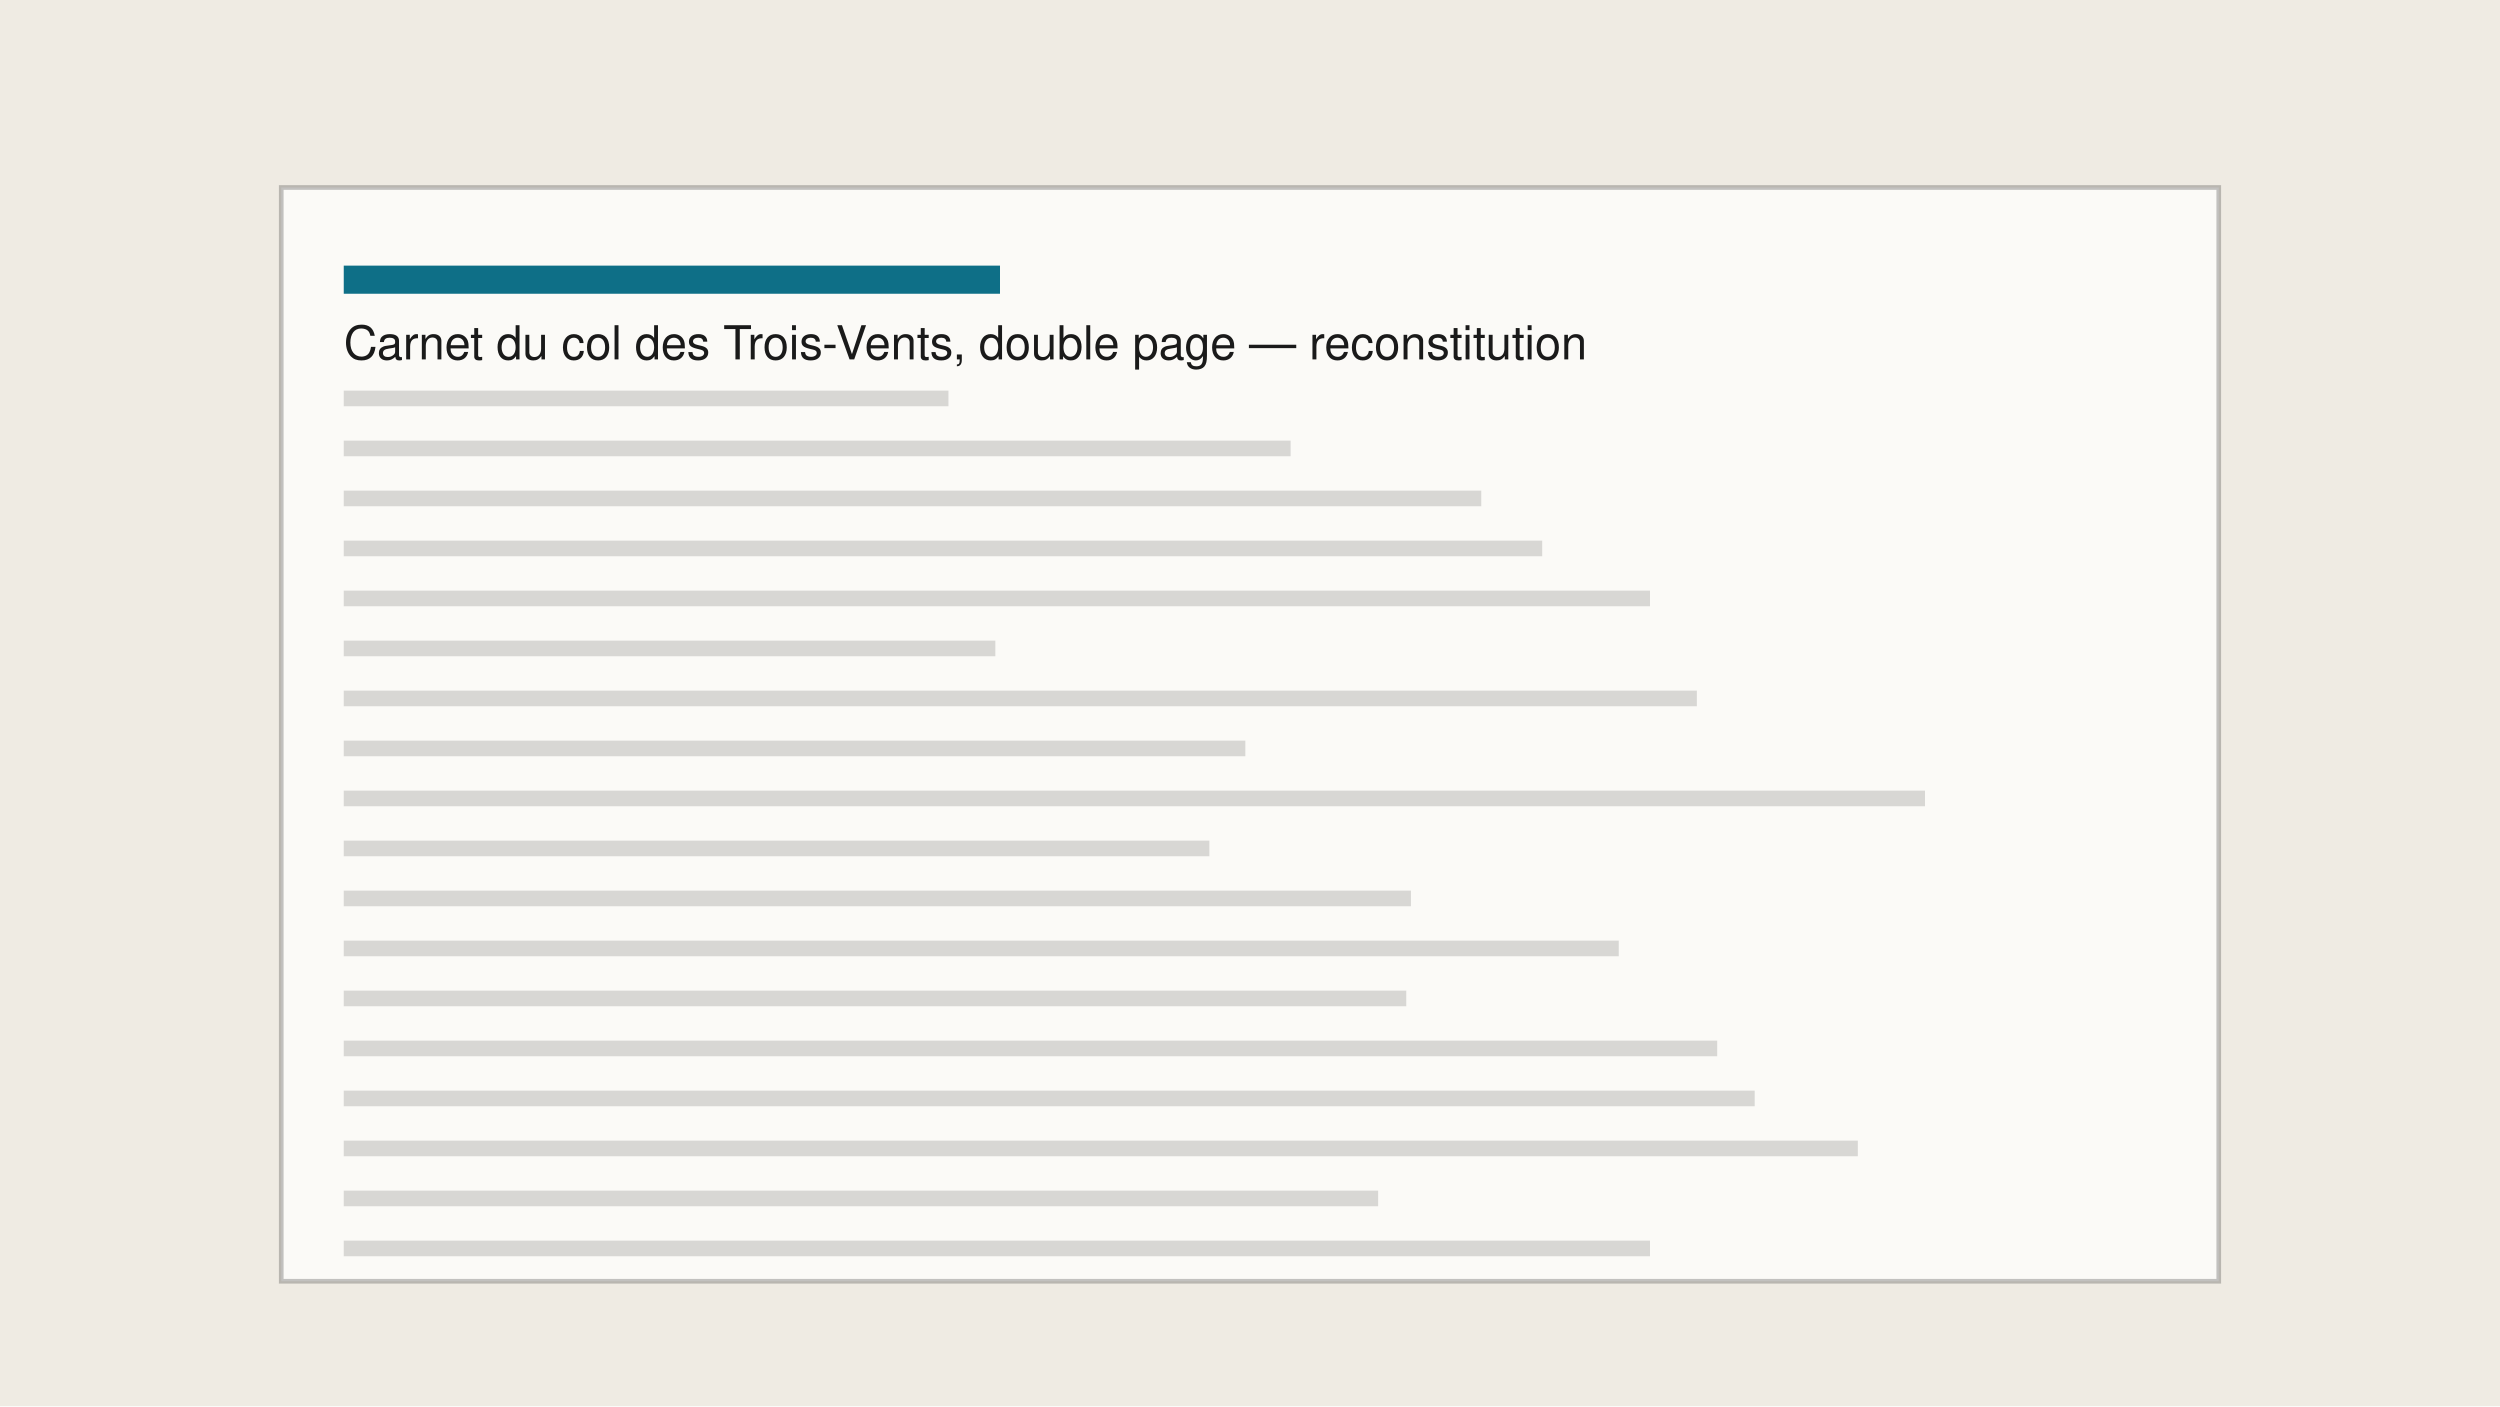
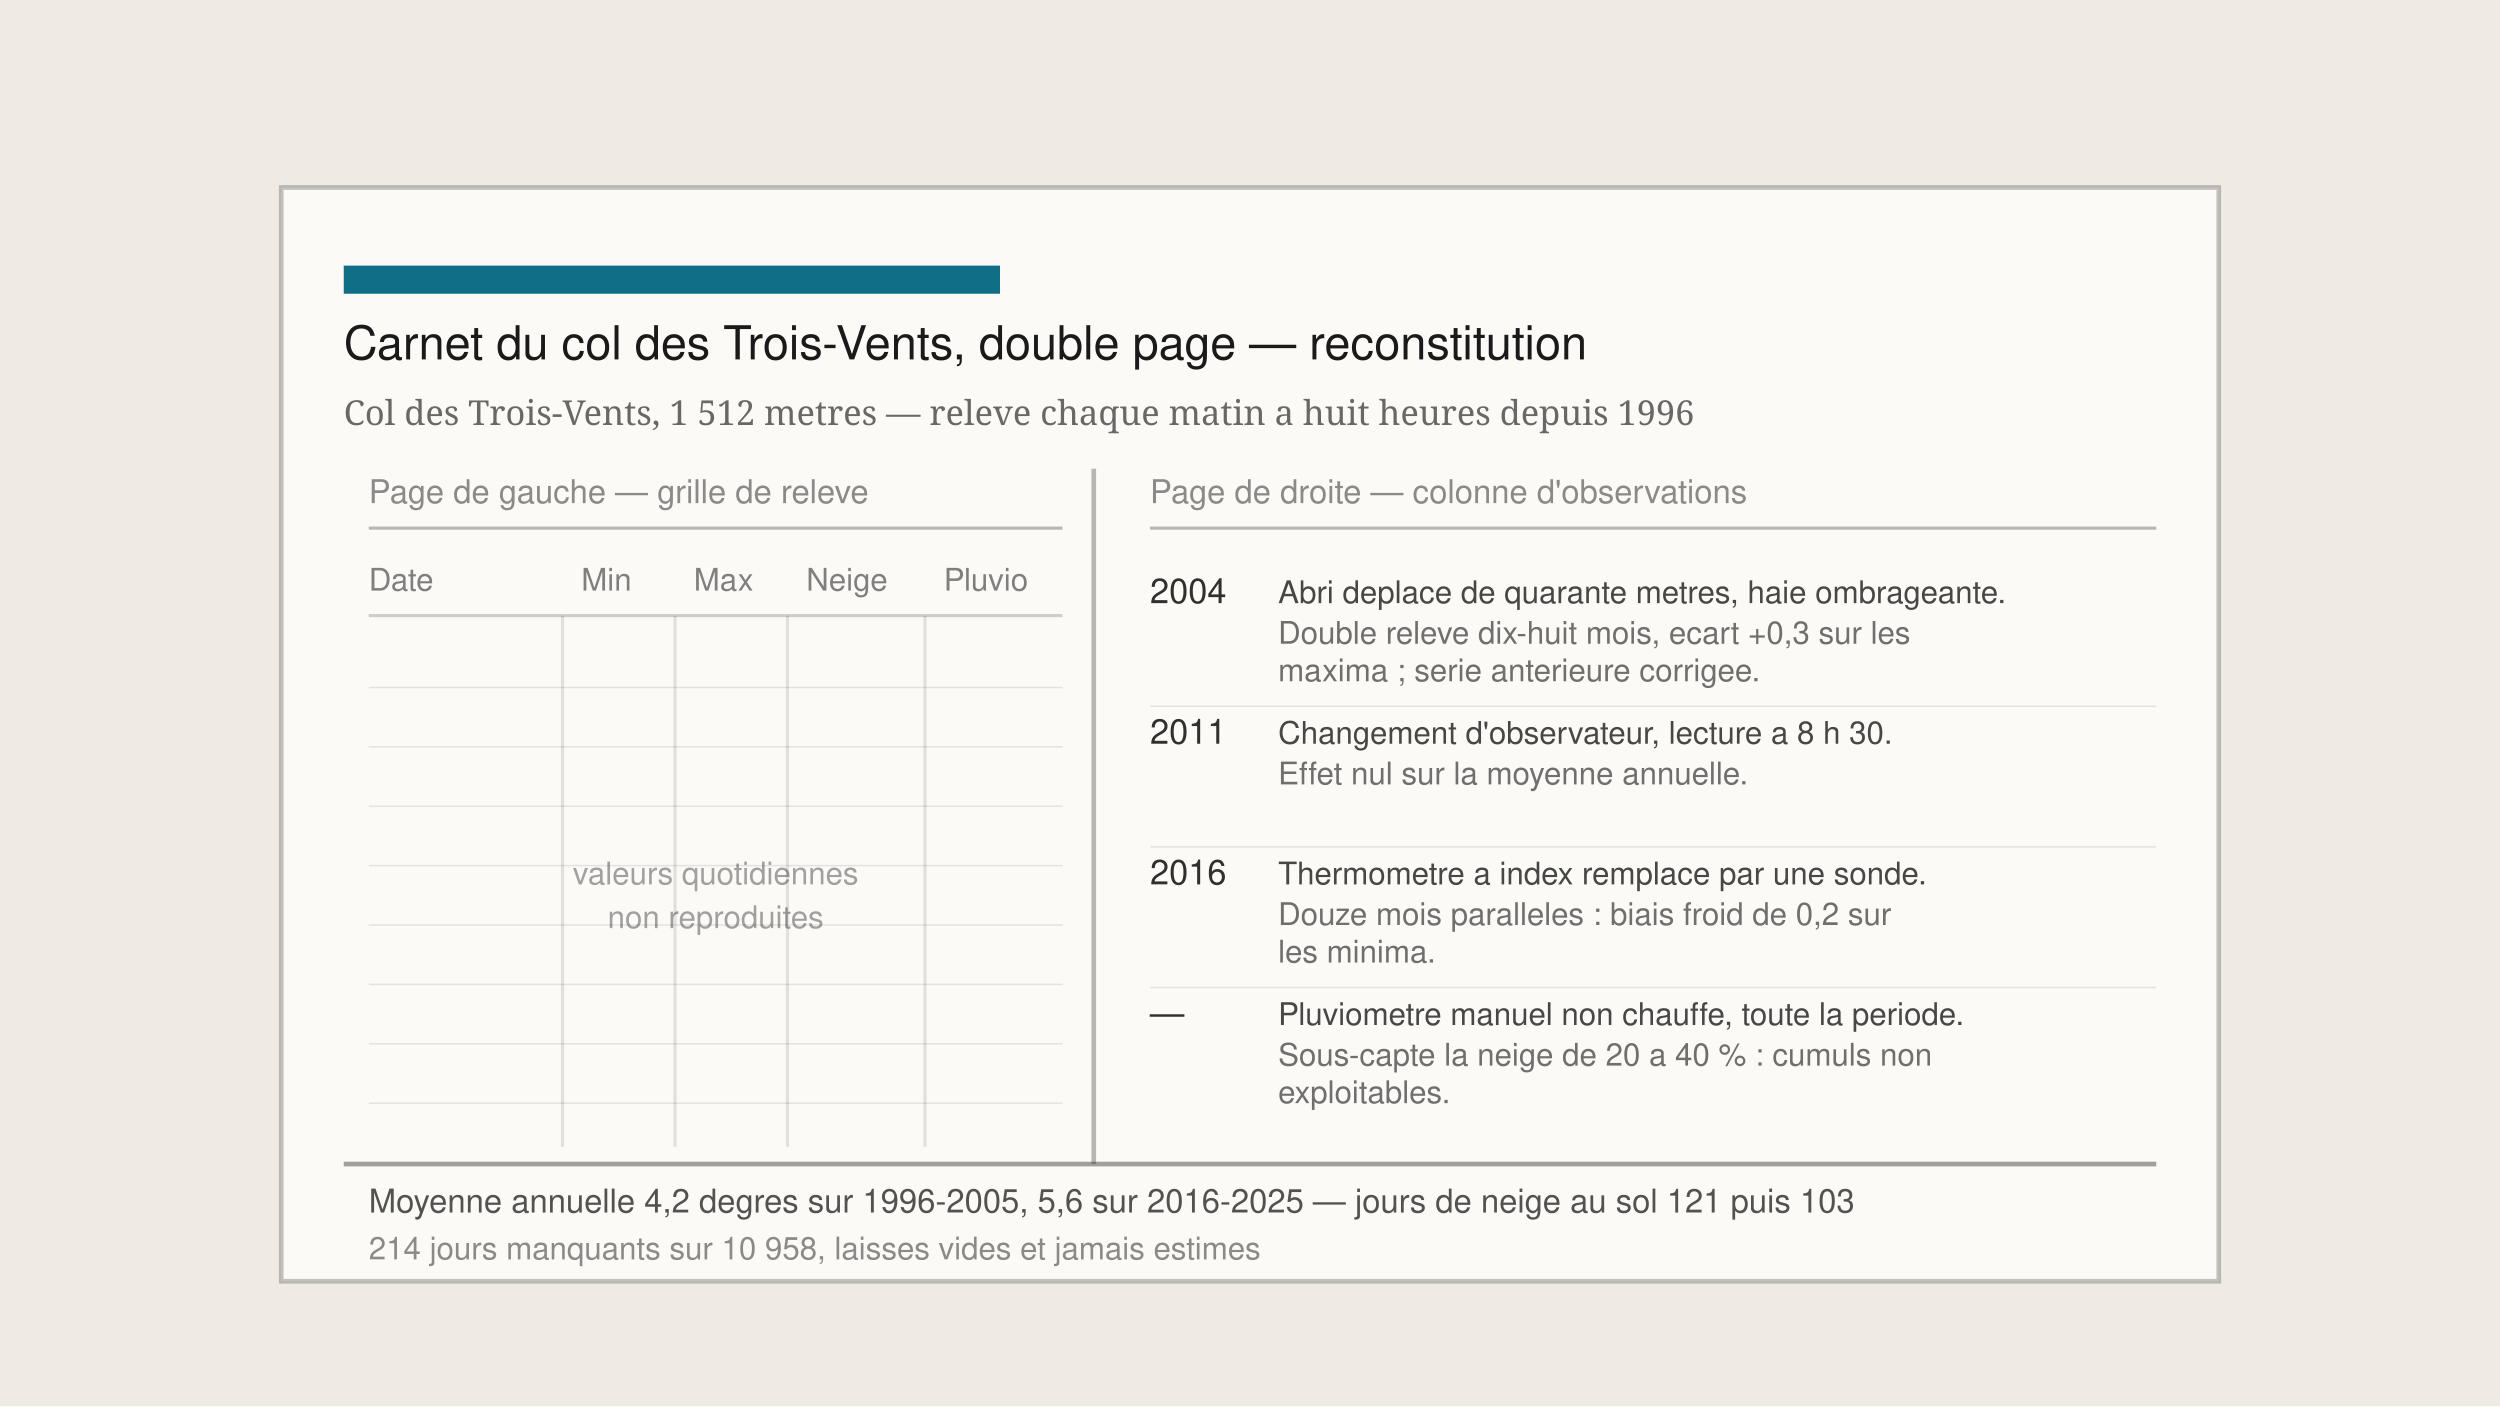
<svg xmlns="http://www.w3.org/2000/svg" viewBox="0 0 1600 900" width="1600" height="900" role="img">
  <rect width="1600" height="900" fill="#EFEBE3" />
  <rect x="180" y="120" width="1240" height="700" fill="#FBFAF7" stroke="#1A1A1A" stroke-opacity="0.25" stroke-width="3" />
  <rect x="220" y="170" width="420" height="18" fill="#0E6F87" />
-   <rect x="220" y="250" width="387" height="10" fill="#1A1A1A" opacity="0.16" />
-   <rect x="220" y="282" width="606" height="10" fill="#1A1A1A" opacity="0.16" />
-   <rect x="220" y="314" width="728" height="10" fill="#1A1A1A" opacity="0.16" />
-   <rect x="220" y="346" width="767" height="10" fill="#1A1A1A" opacity="0.16" />
-   <rect x="220" y="378" width="836" height="10" fill="#1A1A1A" opacity="0.16" />
-   <rect x="220" y="410" width="417" height="10" fill="#1A1A1A" opacity="0.16" />
-   <rect x="220" y="442" width="866" height="10" fill="#1A1A1A" opacity="0.16" />
-   <rect x="220" y="474" width="577" height="10" fill="#1A1A1A" opacity="0.16" />
-   <rect x="220" y="506" width="1012" height="10" fill="#1A1A1A" opacity="0.16" />
-   <rect x="220" y="538" width="554" height="10" fill="#1A1A1A" opacity="0.16" />
-   <rect x="220" y="570" width="683" height="10" fill="#1A1A1A" opacity="0.16" />
-   <rect x="220" y="602" width="816" height="10" fill="#1A1A1A" opacity="0.16" />
-   <rect x="220" y="634" width="680" height="10" fill="#1A1A1A" opacity="0.16" />
-   <rect x="220" y="666" width="879" height="10" fill="#1A1A1A" opacity="0.16" />
-   <rect x="220" y="698" width="903" height="10" fill="#1A1A1A" opacity="0.16" />
-   <rect x="220" y="730" width="969" height="10" fill="#1A1A1A" opacity="0.16" />
-   <rect x="220" y="762" width="662" height="10" fill="#1A1A1A" opacity="0.16" />
-   <rect x="220" y="794" width="836" height="10" fill="#1A1A1A" opacity="0.16" />
  <text x="220" y="230" font-family="Helvetica, Arial, sans-serif" font-size="30" fill="#1A1A1A">Carnet du col des Trois-Vents, double page — reconstitution</text>
+   <text x="220" y="272" font-family="Georgia, serif" font-size="22" fill="#1A1A1A" opacity="0.65">Col des Trois-Vents, 1 512 metres — releve chaque matin a huit heures depuis 1996</text>
+   <line x1="700" y1="300" x2="700" y2="745" stroke="#1A1A1A" stroke-opacity="0.3" stroke-width="3" />
+   <text x="236" y="322" font-family="Helvetica, Arial, sans-serif" font-size="21" fill="#1A1A1A" opacity="0.5">Page de gauche — grille de releve</text>
+   <text x="736" y="322" font-family="Helvetica, Arial, sans-serif" font-size="21" fill="#1A1A1A" opacity="0.5">Page de droite — colonne d'observations</text>
+   <line x1="236" y1="338" x2="680" y2="338" stroke="#1A1A1A" stroke-opacity="0.3" stroke-width="2" />
+   <line x1="736" y1="338" x2="1380" y2="338" stroke="#1A1A1A" stroke-opacity="0.3" stroke-width="2" />
+   <text x="236" y="378" font-family="Helvetica, Arial, sans-serif" font-size="20" fill="#1A1A1A" opacity="0.55">Date</text>
+   <text x="372" y="378" font-family="Helvetica, Arial, sans-serif" font-size="20" fill="#1A1A1A" opacity="0.55">Min</text>
+   <text x="444" y="378" font-family="Helvetica, Arial, sans-serif" font-size="20" fill="#1A1A1A" opacity="0.55">Max</text>
+   <text x="516" y="378" font-family="Helvetica, Arial, sans-serif" font-size="20" fill="#1A1A1A" opacity="0.55">Neige</text>
+   <text x="604" y="378" font-family="Helvetica, Arial, sans-serif" font-size="20" fill="#1A1A1A" opacity="0.55">Pluvio</text>
+   <line x1="236" y1="394" x2="680" y2="394" stroke="#1A1A1A" stroke-opacity="0.2" stroke-width="2" />
+   <line x1="236" y1="440" x2="680" y2="440" stroke="#1A1A1A" stroke-opacity="0.1" stroke-width="1" />
+   <line x1="236" y1="478" x2="680" y2="478" stroke="#1A1A1A" stroke-opacity="0.1" stroke-width="1" />
+   <line x1="236" y1="516" x2="680" y2="516" stroke="#1A1A1A" stroke-opacity="0.1" stroke-width="1" />
+   <line x1="236" y1="554" x2="680" y2="554" stroke="#1A1A1A" stroke-opacity="0.1" stroke-width="1" />
+   <line x1="236" y1="592" x2="680" y2="592" stroke="#1A1A1A" stroke-opacity="0.1" stroke-width="1" />
+   <line x1="236" y1="630" x2="680" y2="630" stroke="#1A1A1A" stroke-opacity="0.1" stroke-width="1" />
+   <line x1="236" y1="668" x2="680" y2="668" stroke="#1A1A1A" stroke-opacity="0.1" stroke-width="1" />
+   <line x1="236" y1="706" x2="680" y2="706" stroke="#1A1A1A" stroke-opacity="0.1" stroke-width="1" />
+   <line x1="360" y1="394" x2="360" y2="734" stroke="#1A1A1A" stroke-opacity="0.12" stroke-width="2" />
+   <line x1="432" y1="394" x2="432" y2="734" stroke="#1A1A1A" stroke-opacity="0.12" stroke-width="2" />
+   <line x1="504" y1="394" x2="504" y2="734" stroke="#1A1A1A" stroke-opacity="0.12" stroke-width="2" />
+   <line x1="592" y1="394" x2="592" y2="734" stroke="#1A1A1A" stroke-opacity="0.12" stroke-width="2" />
+   <text x="458" y="566" text-anchor="middle" font-family="Helvetica, Arial, sans-serif" font-size="20" fill="#1A1A1A" opacity="0.4">valeurs quotidiennes</text>
+   <text x="458" y="594" text-anchor="middle" font-family="Helvetica, Arial, sans-serif" font-size="20" fill="#1A1A1A" opacity="0.4">non reproduites</text>
+   <text x="736" y="386" font-family="Helvetica, Arial, sans-serif" font-size="22" fill="#1A1A1A" opacity="0.9">2004</text>
+   <text x="818" y="386" font-family="Helvetica, Arial, sans-serif" font-size="20" fill="#1A1A1A" opacity="0.8">Abri deplace de quarante metres, haie ombrageante.</text>
+   <text x="818" y="412" font-family="Helvetica, Arial, sans-serif" font-size="20" fill="#1A1A1A" opacity="0.62">Double releve dix-huit mois, ecart +0,3 sur les</text>
+   <text x="818" y="436" font-family="Helvetica, Arial, sans-serif" font-size="20" fill="#1A1A1A" opacity="0.62">maxima ; serie anterieure corrigee.</text>
+   <line x1="736" y1="452" x2="1380" y2="452" stroke="#1A1A1A" stroke-opacity="0.1" stroke-width="1" />
+   <text x="736" y="476" font-family="Helvetica, Arial, sans-serif" font-size="22" fill="#1A1A1A" opacity="0.9">2011</text>
+   <text x="818" y="476" font-family="Helvetica, Arial, sans-serif" font-size="20" fill="#1A1A1A" opacity="0.8">Changement d'observateur, lecture a 8 h 30.</text>
+   <text x="818" y="502" font-family="Helvetica, Arial, sans-serif" font-size="20" fill="#1A1A1A" opacity="0.62">Effet nul sur la moyenne annuelle.</text>
+   <line x1="736" y1="542" x2="1380" y2="542" stroke="#1A1A1A" stroke-opacity="0.1" stroke-width="1" />
+   <text x="736" y="566" font-family="Helvetica, Arial, sans-serif" font-size="22" fill="#1A1A1A" opacity="0.9">2016</text>
+   <text x="818" y="566" font-family="Helvetica, Arial, sans-serif" font-size="20" fill="#1A1A1A" opacity="0.8">Thermometre a index remplace par une sonde.</text>
+   <text x="818" y="592" font-family="Helvetica, Arial, sans-serif" font-size="20" fill="#1A1A1A" opacity="0.62">Douze mois paralleles : biais froid de 0,2 sur</text>
+   <text x="818" y="616" font-family="Helvetica, Arial, sans-serif" font-size="20" fill="#1A1A1A" opacity="0.62">les minima.</text>
+   <line x1="736" y1="632" x2="1380" y2="632" stroke="#1A1A1A" stroke-opacity="0.1" stroke-width="1" />
+   <text x="736" y="656" font-family="Helvetica, Arial, sans-serif" font-size="22" fill="#1A1A1A" opacity="0.9">—</text>
+   <text x="818" y="656" font-family="Helvetica, Arial, sans-serif" font-size="20" fill="#1A1A1A" opacity="0.8">Pluviometre manuel non chauffe, toute la periode.</text>
+   <text x="818" y="682" font-family="Helvetica, Arial, sans-serif" font-size="20" fill="#1A1A1A" opacity="0.62">Sous-capte la neige de 20 a 40 % : cumuls non</text>
+   <text x="818" y="706" font-family="Helvetica, Arial, sans-serif" font-size="20" fill="#1A1A1A" opacity="0.62">exploitables.</text>
+   <line x1="220" y1="745" x2="1380" y2="745" stroke="#1A1A1A" stroke-opacity="0.4" stroke-width="3" />
+   <text x="236" y="776" font-family="Helvetica, Arial, sans-serif" font-size="21" fill="#1A1A1A" opacity="0.75">Moyenne annuelle 4,2 degres sur 1996-2005, 5,6 sur 2016-2025 — jours de neige au sol 121 puis 103</text>
+   <text x="236" y="806" font-family="Helvetica, Arial, sans-serif" font-size="20" fill="#1A1A1A" opacity="0.5">214 jours manquants sur 10 958, laisses vides et jamais estimes</text>
</svg>
